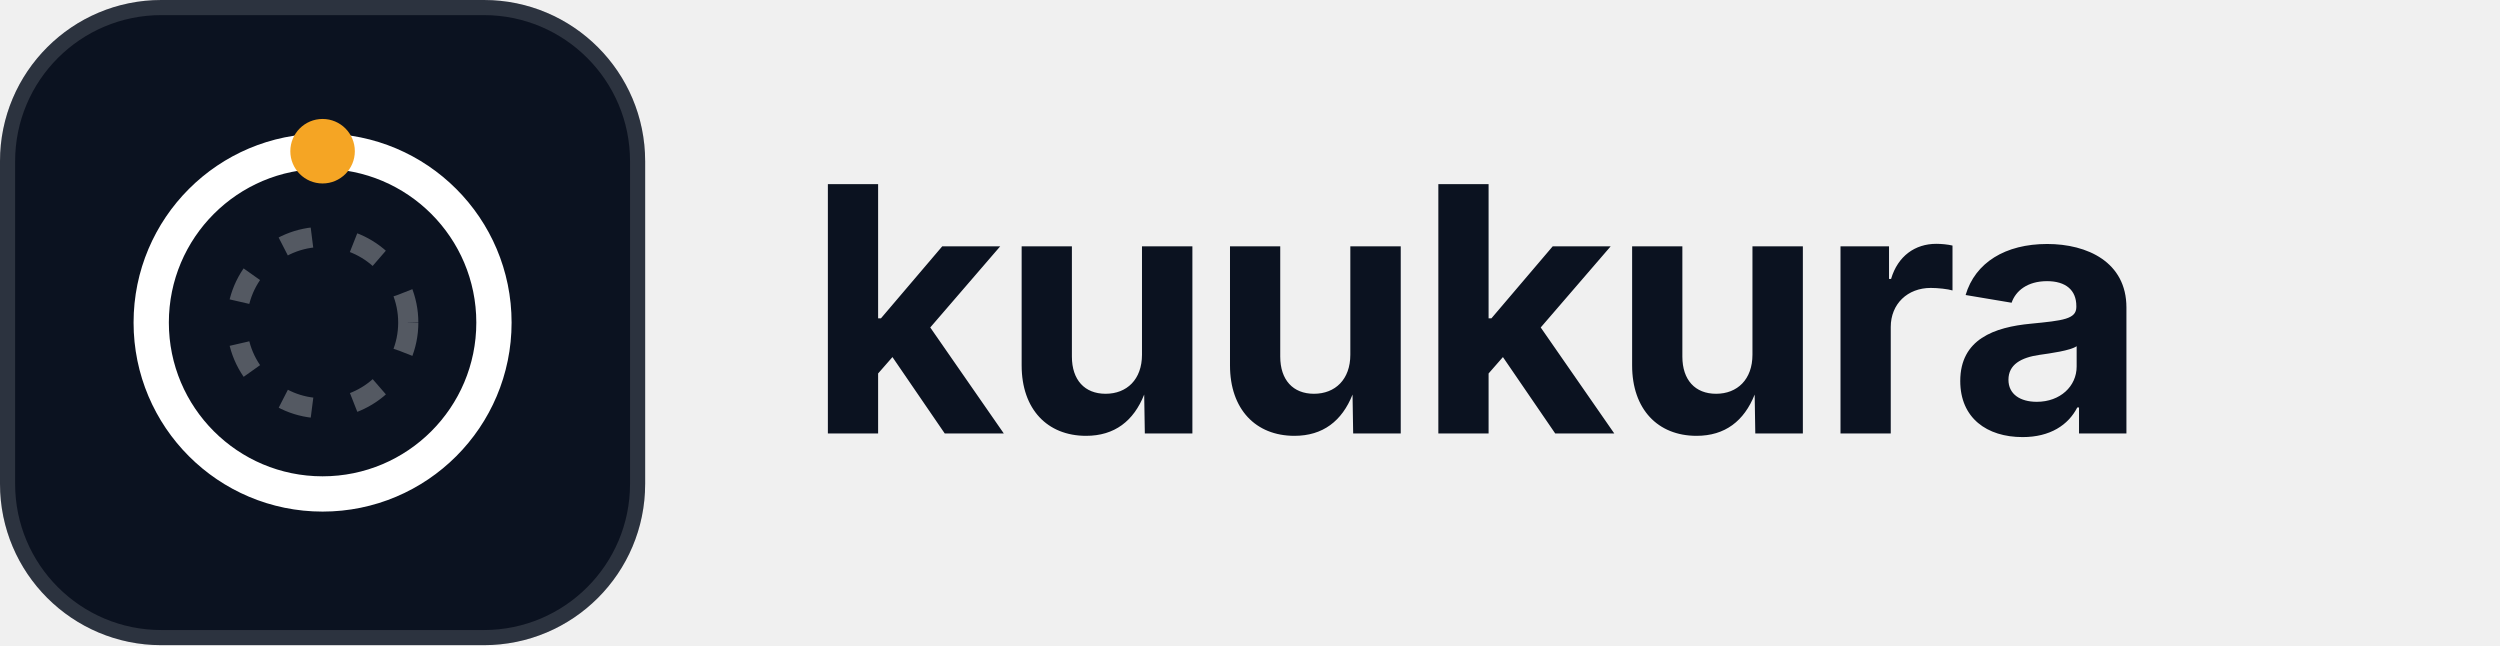
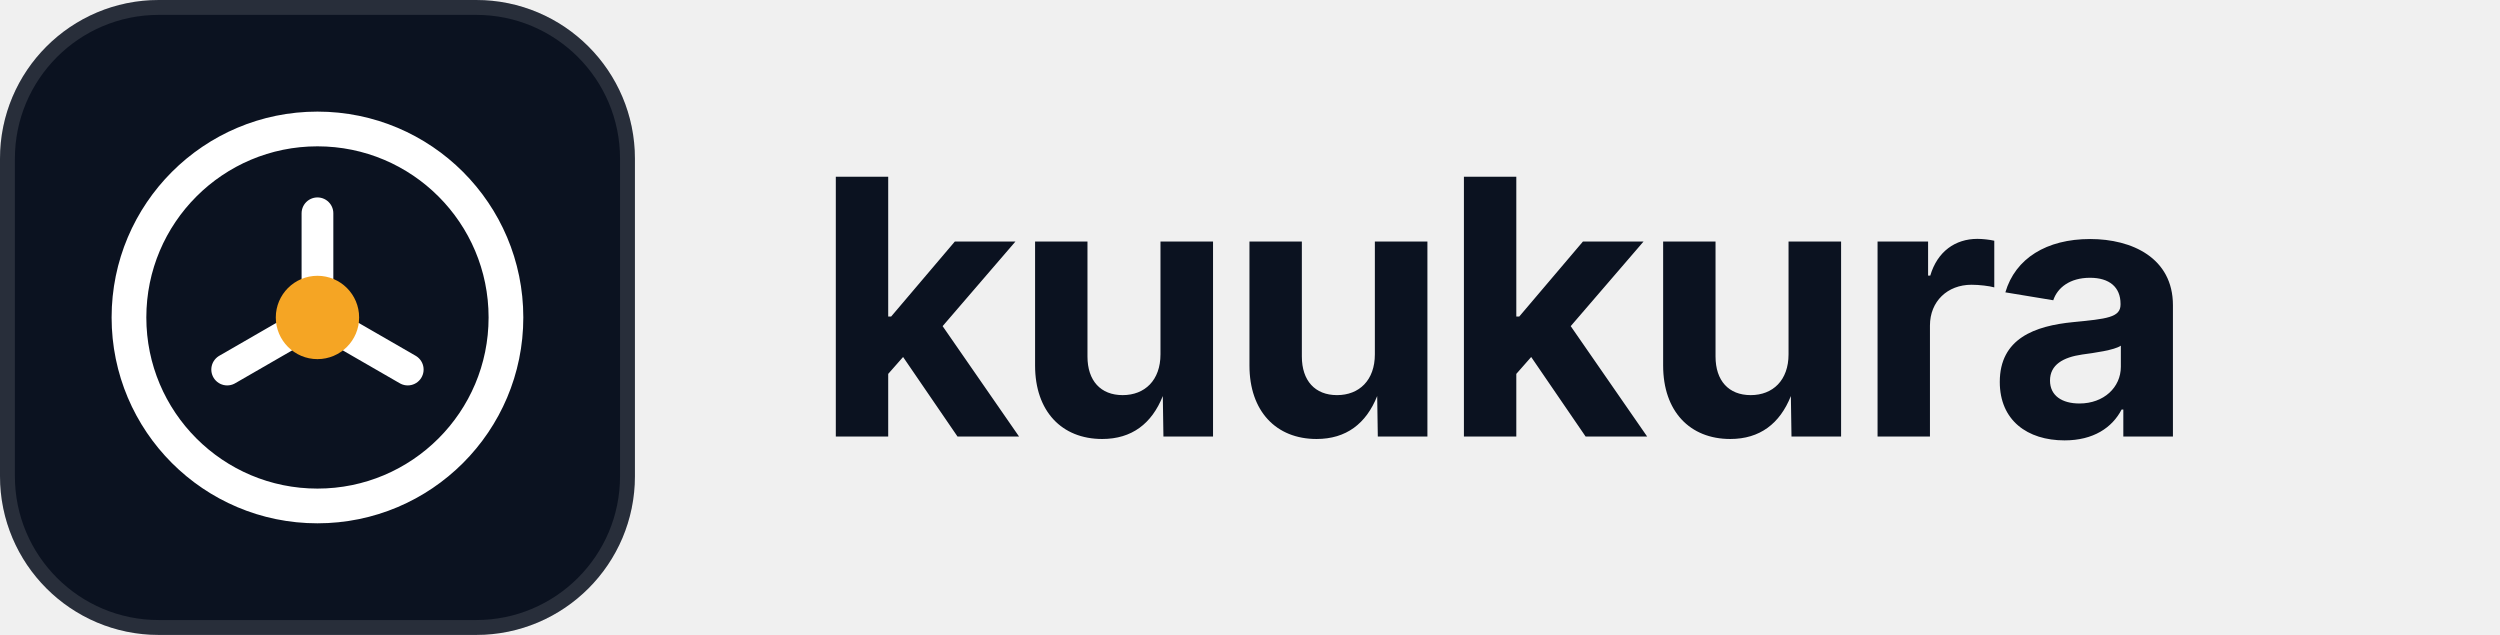
- <svg xmlns="http://www.w3.org/2000/svg" viewBox="0 0 248 64" fill="none" role="img" aria-label="kuukura">
+ <svg xmlns="http://www.w3.org/2000/svg" viewBox="0 0 252 64" fill="none" role="img" aria-label="kuukura">
  <style>
    .word { fill: #0B1220 }
    @media (prefers-color-scheme: dark) { .word { fill: #EEF2F7 } }
  </style>
  <rect width="64" height="64" rx="16" fill="#0B1220" />
-   <rect x=".75" y=".75" width="62.5" height="62.5" rx="15.25" stroke="#fff" stroke-opacity=".14" stroke-width="1.5" />
-   <circle cx="32" cy="32" r="17" stroke="#fff" stroke-width="3.5" />
-   <circle cx="32" cy="32" r="8.5" stroke="#fff" stroke-opacity=".3" stroke-width="2" stroke-dasharray="3 4.2" />
-   <circle cx="32" cy="15" r="3.2" fill="#F5A524" />
-   <text class="word" x="80" y="43" font-family="ui-rounded, 'SF Pro Rounded', 'Nunito', system-ui, -apple-system, 'Segoe UI', sans-serif" font-size="34" font-weight="700" letter-spacing="-0.5">kuukura</text>
+   <rect x=".75" y=".75" width="62.5" height="62.5" rx="15.25" stroke="#fff" stroke-opacity=".12" stroke-width="1.5" />
+   <circle cx="32" cy="32" r="19" stroke="#fff" stroke-width="3.5" />
+   <path d="M32 21.5V32M41.1 37.25 32 32M22.9 37.25 32 32" stroke="#fff" stroke-width="3.2" stroke-linecap="round" stroke-linejoin="round" />
+   <circle cx="32" cy="32" r="4.2" fill="#F5A524" />
+   <text class="word" x="82" y="44" font-family="ui-rounded, 'SF Pro Rounded', 'Nunito', system-ui, -apple-system, 'Segoe UI', sans-serif" font-size="36" font-weight="700" letter-spacing="-0.8">kuukura</text>
</svg>
